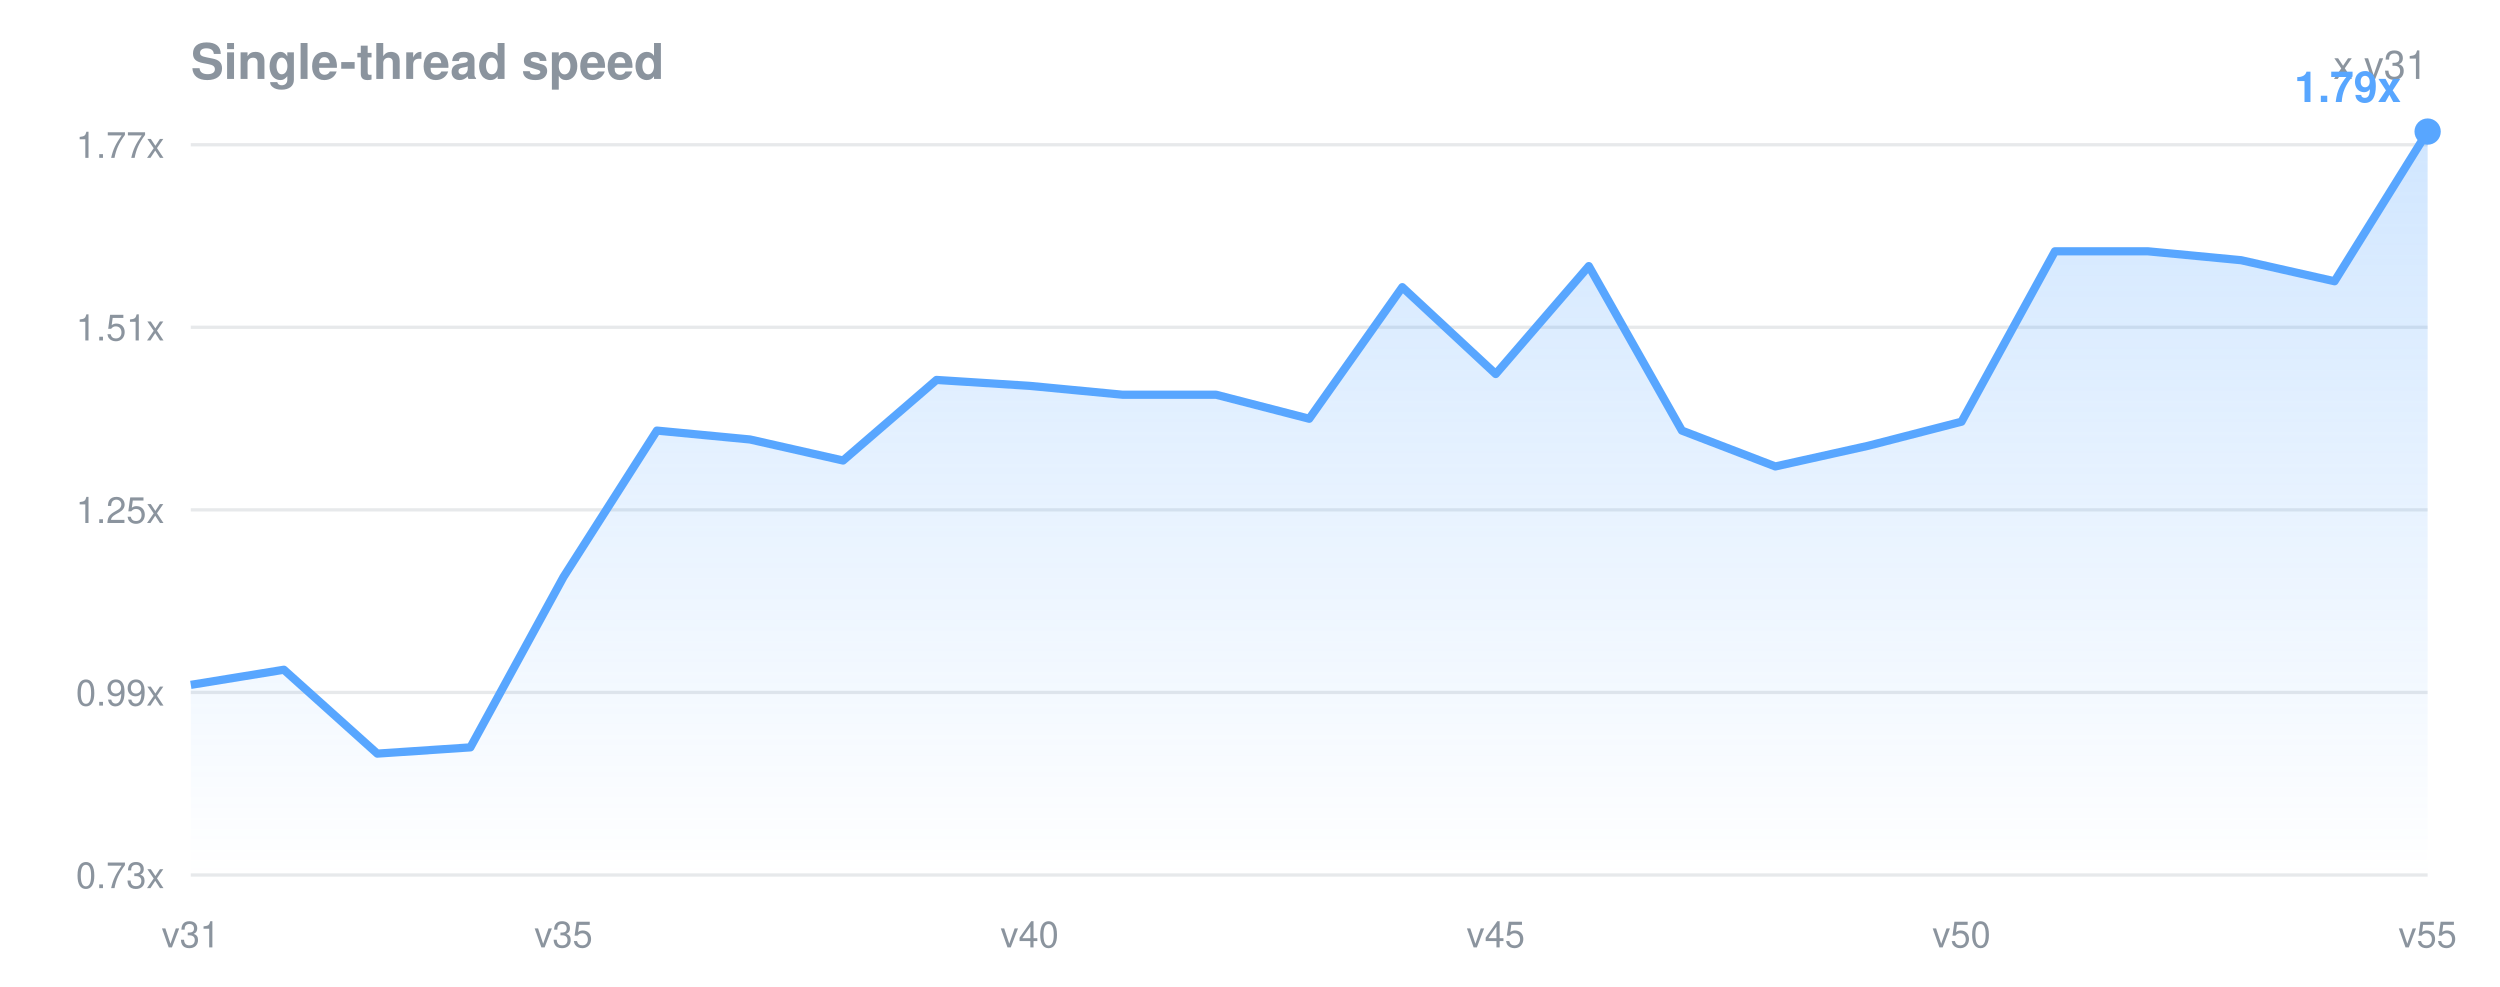
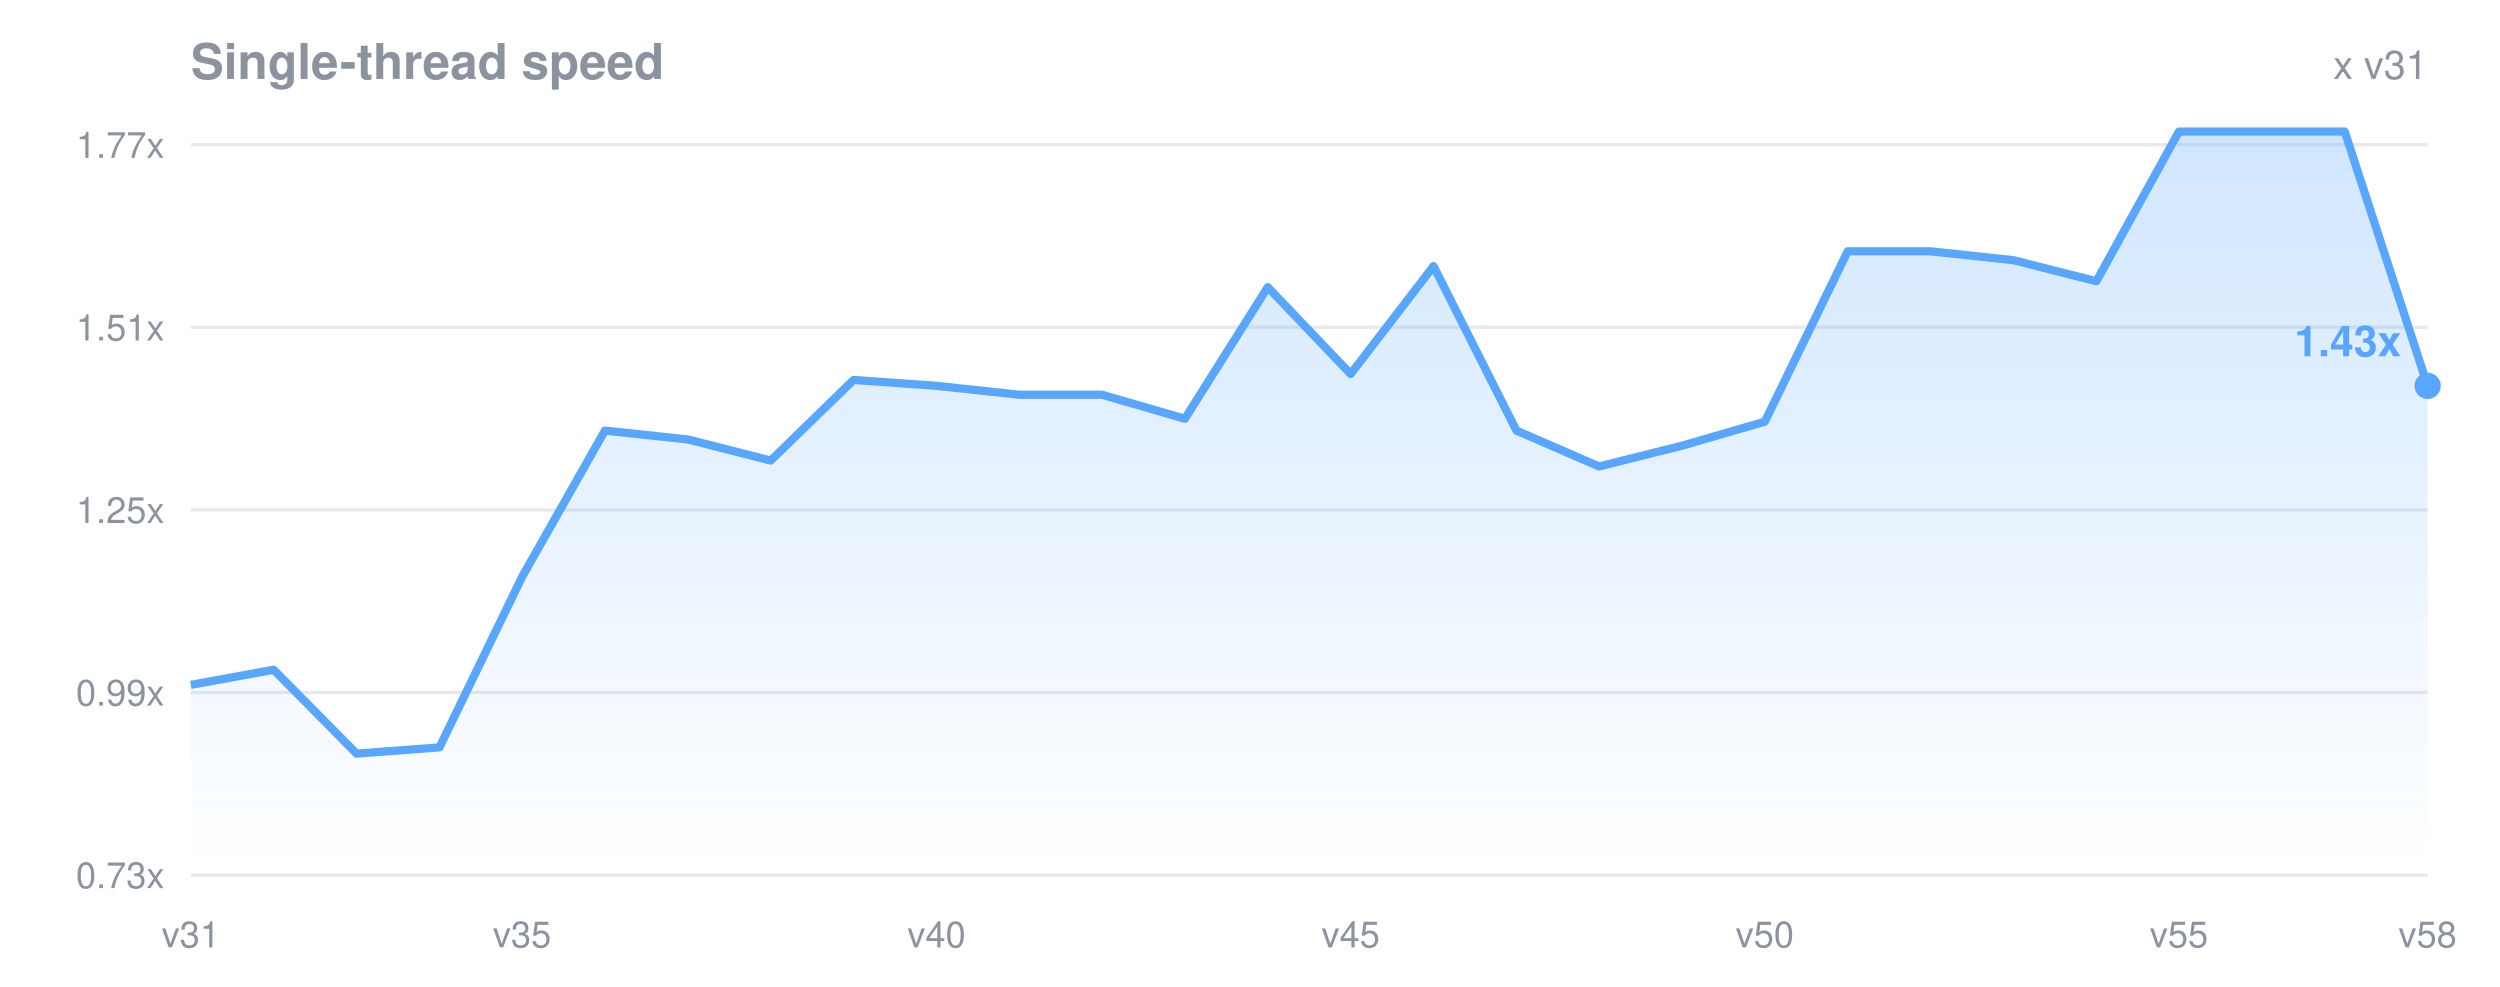
<svg xmlns="http://www.w3.org/2000/svg" width="760" height="300" viewBox="0 0 760 300" preserveAspectRatio="xMidYMid meet" font-family="-apple-system,Segoe UI,Helvetica,Arial,sans-serif">
  <defs>
    <linearGradient id="g58a6ff" x1="0" y1="0" x2="0" y2="1">
      <stop offset="0" stop-color="#58a6ff" stop-opacity="0.28" />
      <stop offset="1" stop-color="#58a6ff" stop-opacity="0" />
    </linearGradient>
  </defs>
  <text x="58" y="24" fill="#8b949e" font-size="15" font-weight="700">Single-thread speed</text>
  <text x="738" y="24" fill="#8b949e" font-size="12" text-anchor="end">x v31</text>
  <line x1="58" y1="266.0" x2="738" y2="266.0" stroke="#8b949e33" />
  <text x="50" y="270.0" fill="#8b949e" font-size="11" text-anchor="end">0.73x</text>
  <line x1="58" y1="210.5" x2="738" y2="210.5" stroke="#8b949e33" />
  <text x="50" y="214.5" fill="#8b949e" font-size="11" text-anchor="end">0.99x</text>
  <line x1="58" y1="155.0" x2="738" y2="155.0" stroke="#8b949e33" />
  <text x="50" y="159.0" fill="#8b949e" font-size="11" text-anchor="end">1.25x</text>
  <line x1="58" y1="99.5" x2="738" y2="99.5" stroke="#8b949e33" />
  <text x="50" y="103.5" fill="#8b949e" font-size="11" text-anchor="end">1.51x</text>
  <line x1="58" y1="44.0" x2="738" y2="44.0" stroke="#8b949e33" />
  <text x="50" y="48.0" fill="#8b949e" font-size="11" text-anchor="end">1.77x</text>
  <text x="58.0" y="288" fill="#8b949e" font-size="11" text-anchor="middle">v31</text>
-   <text x="171.3" y="288" fill="#8b949e" font-size="11" text-anchor="middle">v35</text>
-   <text x="313.0" y="288" fill="#8b949e" font-size="11" text-anchor="middle">v40</text>
-   <text x="454.7" y="288" fill="#8b949e" font-size="11" text-anchor="middle">v45</text>
-   <text x="596.3" y="288" fill="#8b949e" font-size="11" text-anchor="middle">v50</text>
-   <text x="738.0" y="288" fill="#8b949e" font-size="11" text-anchor="middle">v55</text>
-   <path d="M58.0,266.0 L58.0,208.2 L86.3,203.6 L114.7,229.1 L143.0,227.2 L171.3,175.4 L199.7,130.9 L228.0,133.6 L256.3,140.0 L284.7,115.5 L313.0,117.3 L341.3,120.0 L369.7,120.0 L398.0,127.3 L426.3,87.3 L454.7,113.7 L483.0,80.9 L511.3,130.9 L539.7,141.8 L568.0,135.5 L596.3,128.2 L624.7,76.4 L653.0,76.4 L681.3,79.1 L709.7,85.5 L738.0,40.0 L738.0,266.0 Z" fill="url(#g58a6ff)" />
-   <polyline points="58.0,208.2 86.3,203.6 114.7,229.1 143.0,227.2 171.3,175.4 199.7,130.9 228.0,133.6 256.3,140.0 284.7,115.5 313.0,117.3 341.3,120.0 369.7,120.0 398.0,127.3 426.3,87.3 454.7,113.7 483.0,80.9 511.3,130.9 539.7,141.8 568.0,135.5 596.3,128.2 624.7,76.4 653.0,76.4 681.3,79.1 709.7,85.5 738.0,40.0" fill="none" stroke="#58a6ff" stroke-width="2.5" stroke-linejoin="round" />
-   <circle cx="738.0" cy="40.0" r="4" fill="#58a6ff" />
-   <text x="730.0" y="31.0" fill="#58a6ff" font-size="13" font-weight="700" text-anchor="end">1.79x</text>
+   <text x="158.7" y="288" fill="#8b949e" font-size="11" text-anchor="middle">v35</text>
+   <text x="284.7" y="288" fill="#8b949e" font-size="11" text-anchor="middle">v40</text>
+   <text x="410.6" y="288" fill="#8b949e" font-size="11" text-anchor="middle">v45</text>
+   <text x="536.5" y="288" fill="#8b949e" font-size="11" text-anchor="middle">v50</text>
+   <text x="662.4" y="288" fill="#8b949e" font-size="11" text-anchor="middle">v55</text>
+   <text x="738.0" y="288" fill="#8b949e" font-size="11" text-anchor="middle">v58</text>
+   <path d="M58.0,266.0 L58.0,208.2 L83.2,203.6 L108.4,229.1 L133.6,227.2 L158.7,175.4 L183.9,130.9 L209.1,133.6 L234.3,140.0 L259.5,115.5 L284.7,117.3 L309.9,120.0 L335.0,120.0 L360.2,127.3 L385.4,87.3 L410.6,113.7 L435.8,80.9 L461.0,130.9 L486.1,141.8 L511.3,135.5 L536.5,128.2 L561.7,76.4 L586.9,76.4 L612.1,79.1 L637.3,85.5 L662.4,40.0 L687.6,40.0 L712.8,40.0 L738.0,117.3 L738.0,266.0 Z" fill="url(#g58a6ff)" />
+   <polyline points="58.0,208.2 83.2,203.6 108.4,229.1 133.6,227.2 158.7,175.4 183.9,130.9 209.1,133.6 234.3,140.0 259.5,115.5 284.7,117.3 309.9,120.0 335.0,120.0 360.2,127.3 385.4,87.3 410.6,113.7 435.8,80.9 461.0,130.9 486.1,141.8 511.3,135.5 536.5,128.2 561.7,76.4 586.9,76.4 612.1,79.1 637.3,85.5 662.4,40.0 687.6,40.0 712.8,40.0 738.0,117.3" fill="none" stroke="#58a6ff" stroke-width="2.5" stroke-linejoin="round" />
+   <circle cx="738.0" cy="117.3" r="4" fill="#58a6ff" />
+   <text x="730.0" y="108.3" fill="#58a6ff" font-size="13" font-weight="700" text-anchor="end">1.43x</text>
</svg>
